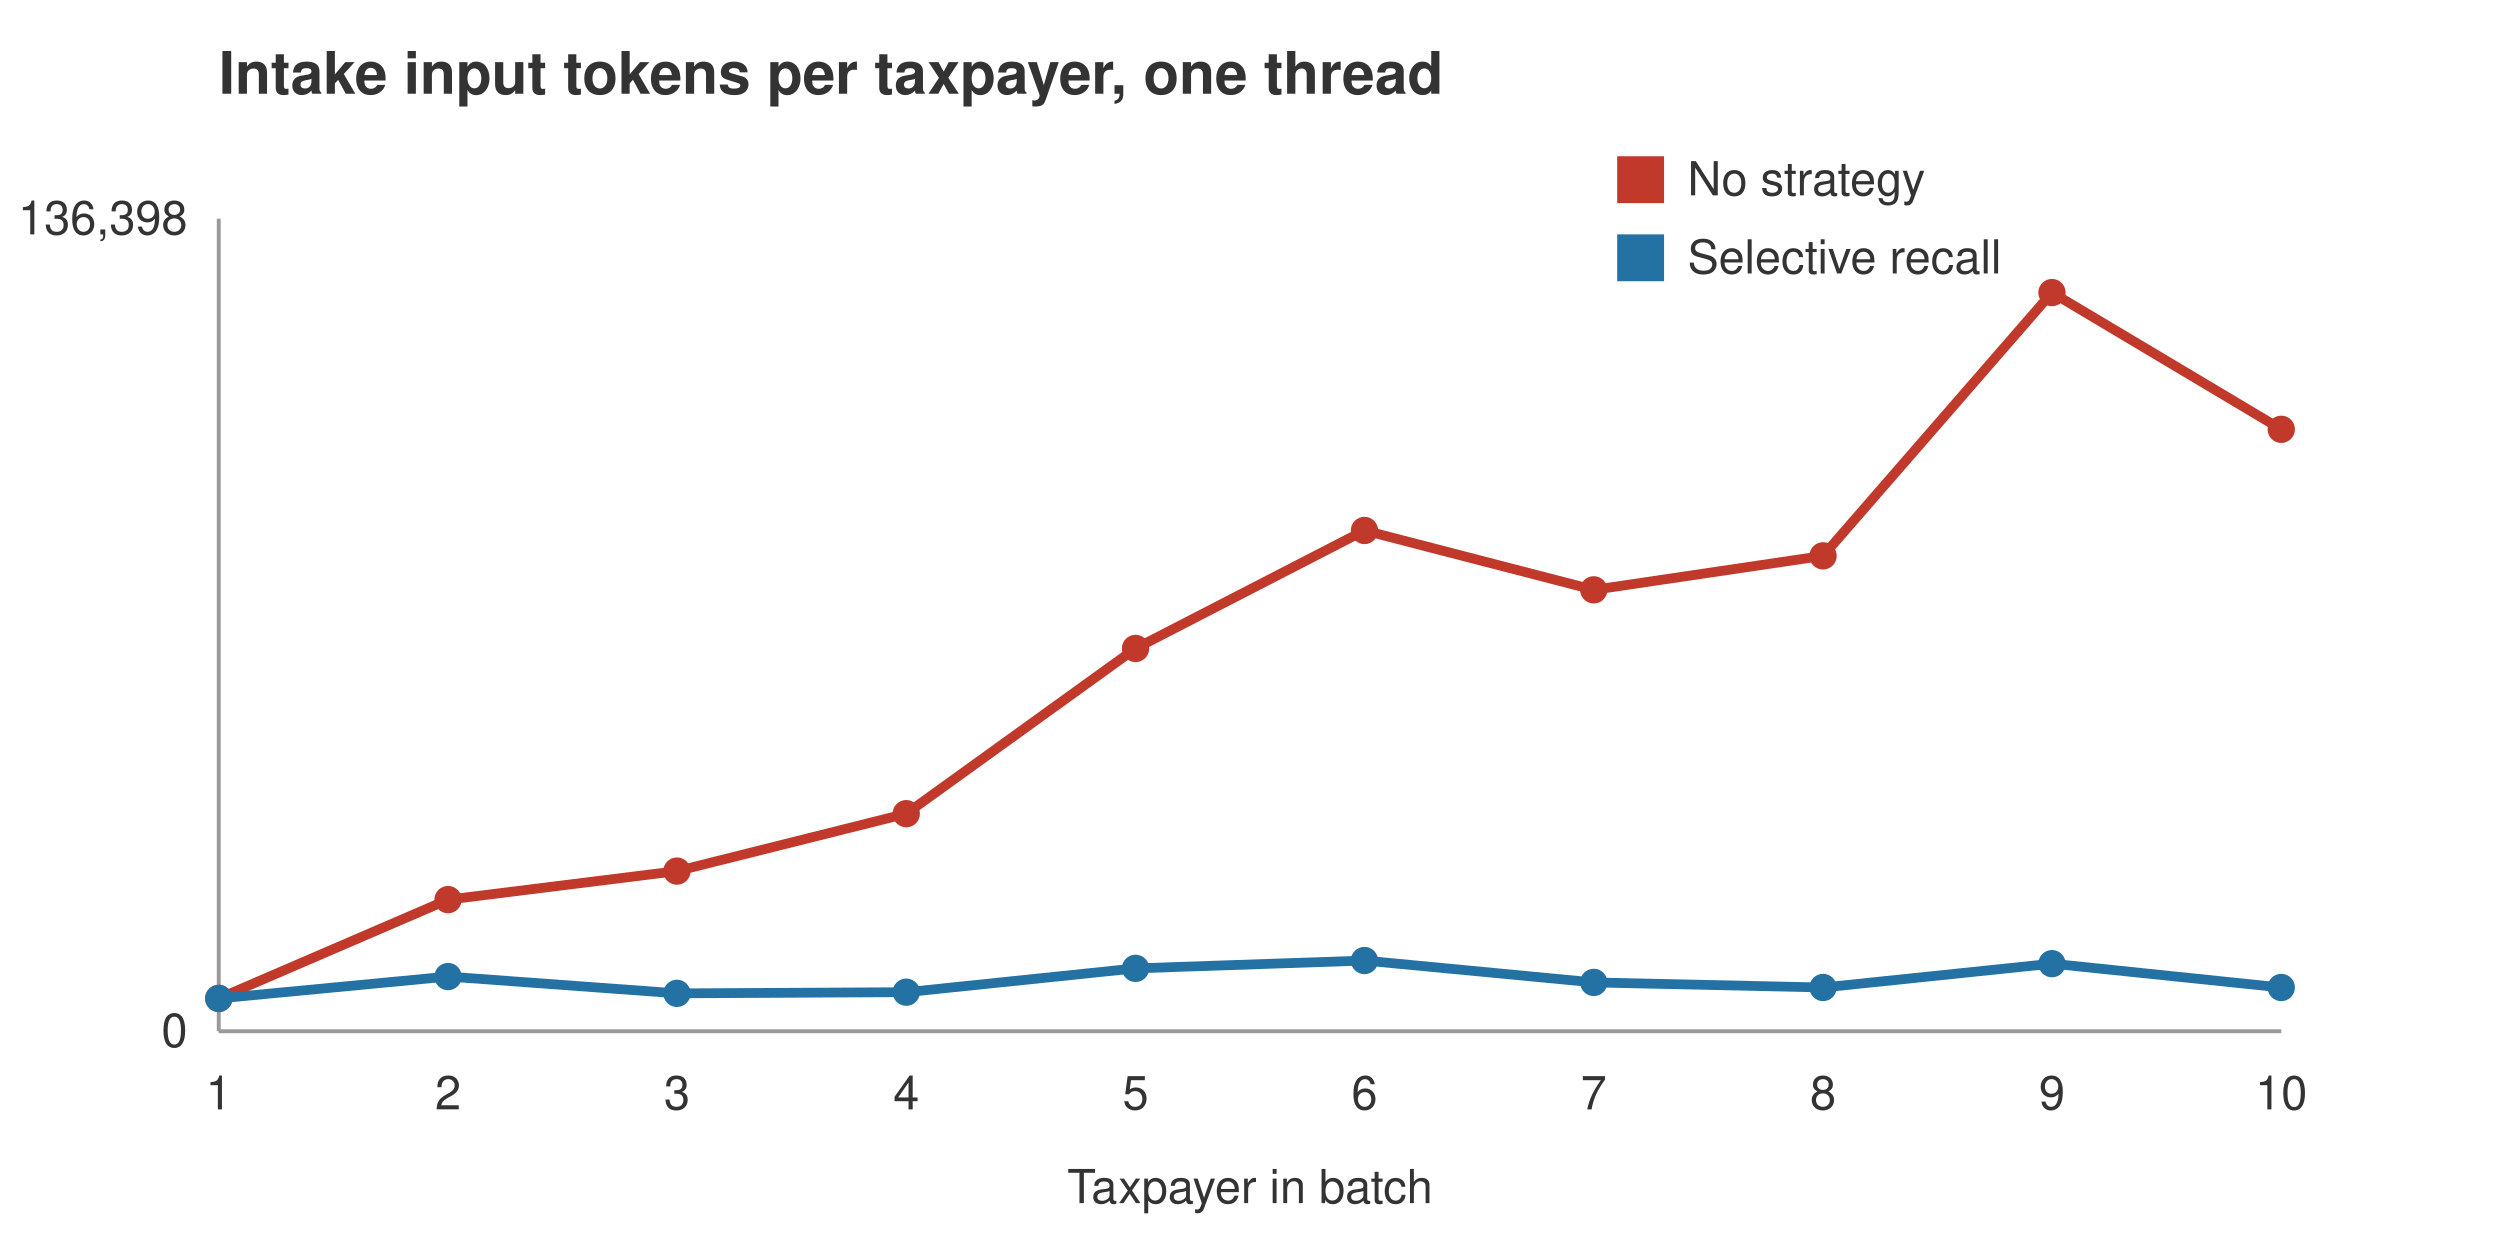
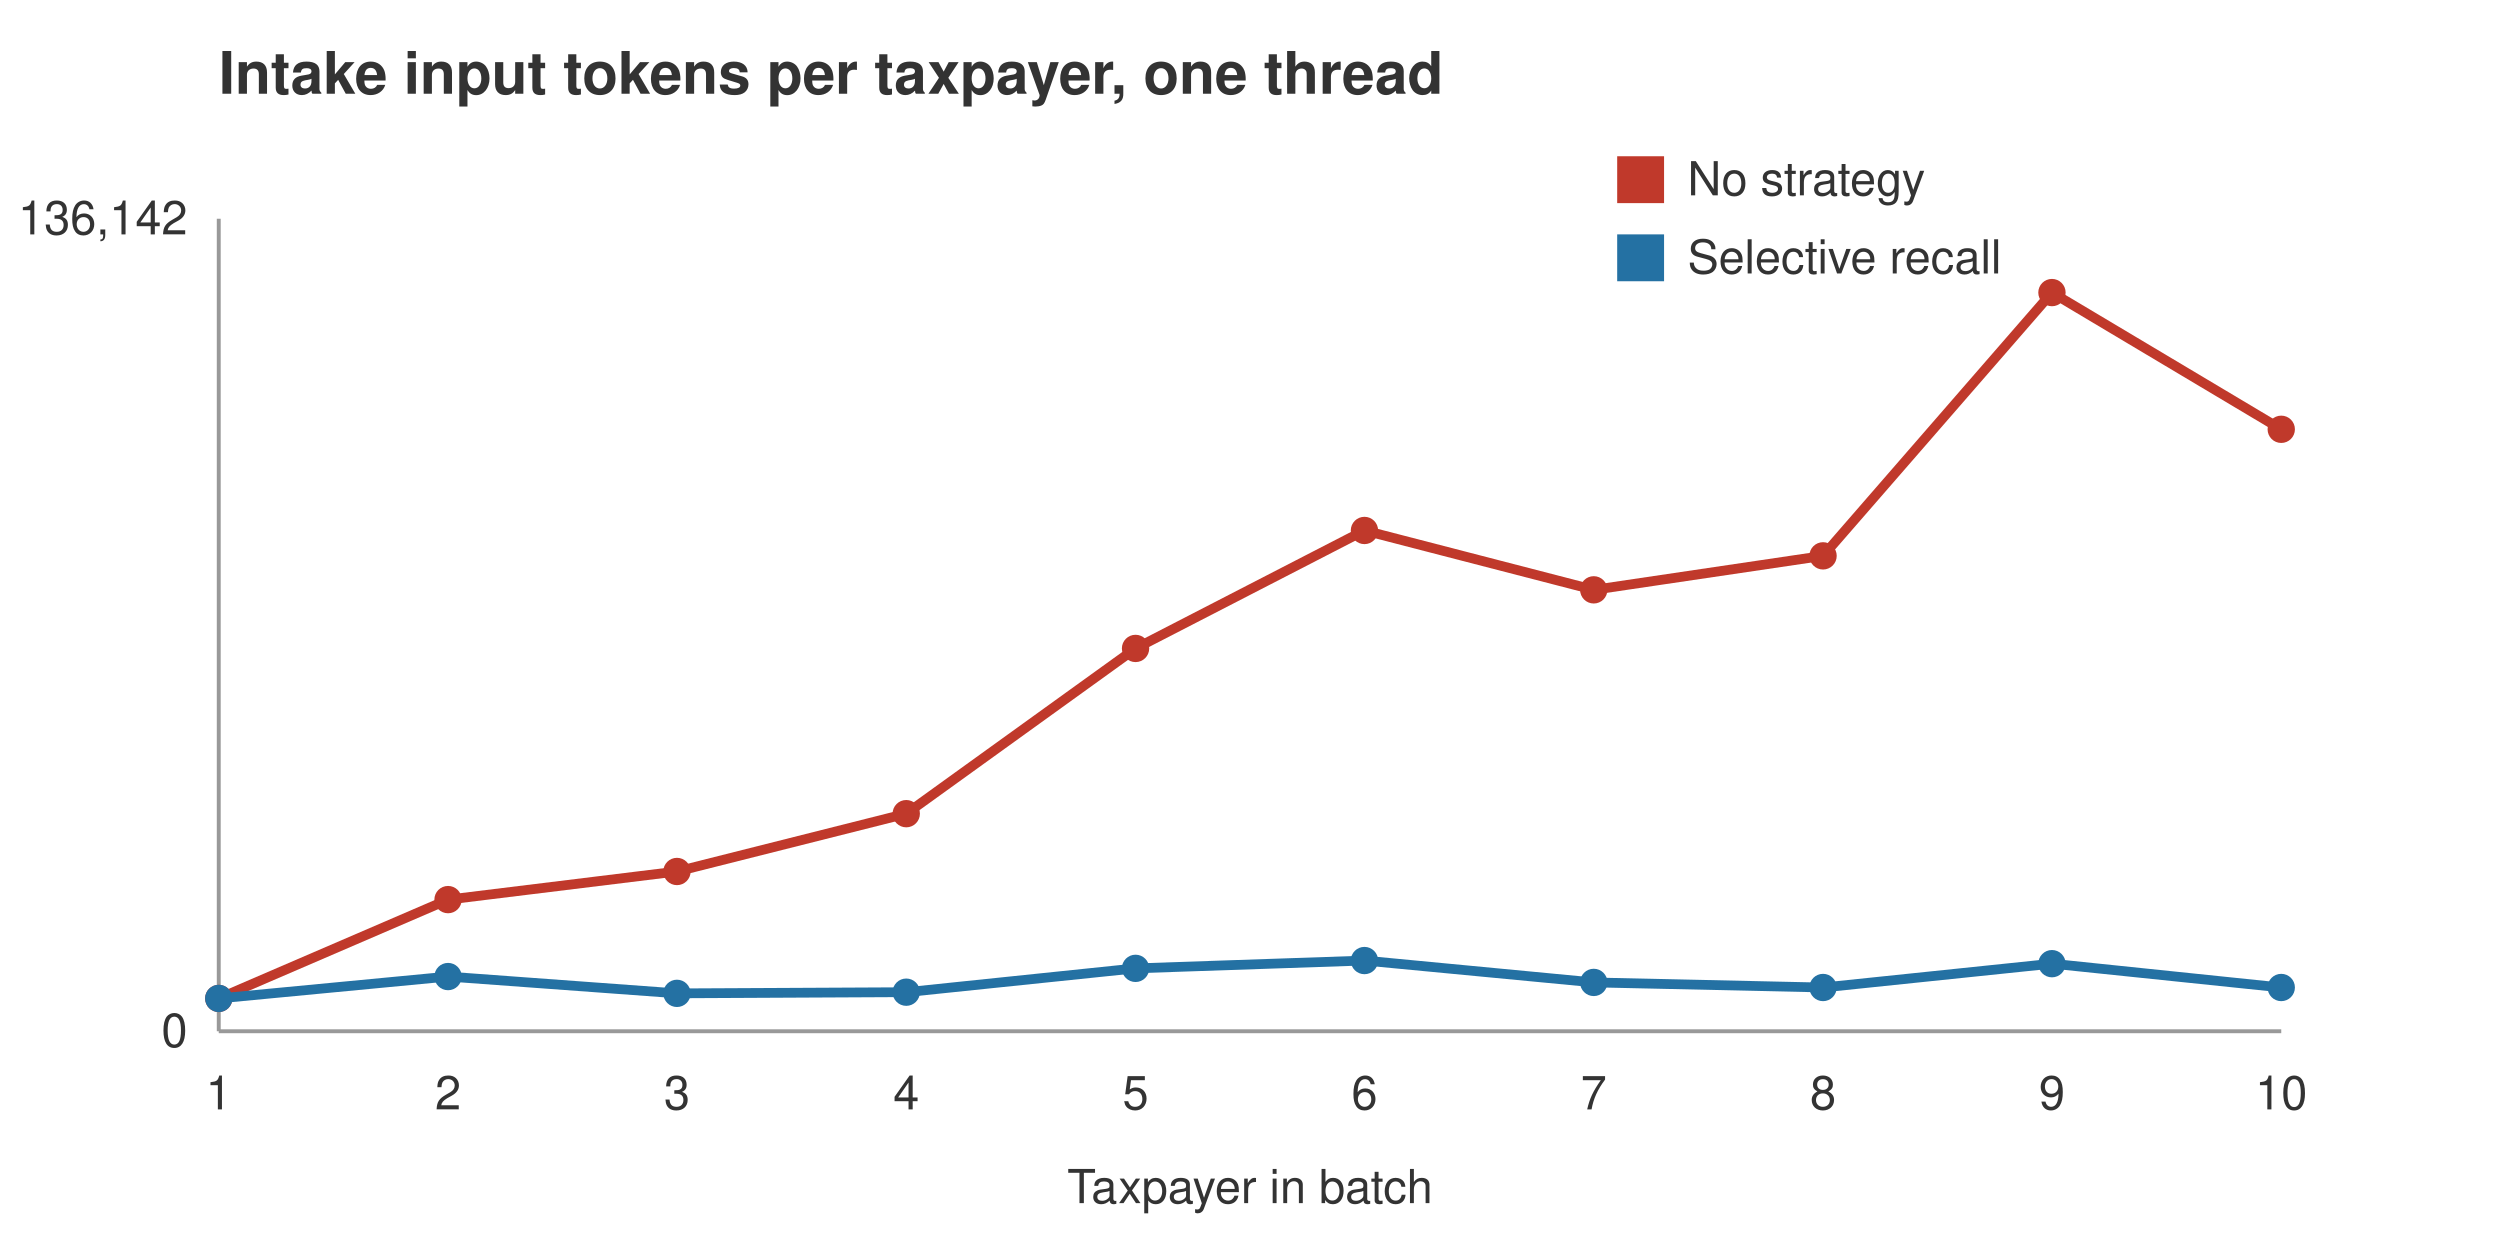
<svg xmlns="http://www.w3.org/2000/svg" viewBox="0 0 640 320" font-family="Helvetica, Arial, sans-serif" font-size="12" fill="#333">
  <rect width="640" height="320" fill="#fff" />
  <text x="56" y="24" font-size="15" font-weight="bold">Intake input tokens per taxpayer, one thread</text>
  <line x1="56" y1="264" x2="584" y2="264" stroke="#999" />
  <line x1="56" y1="56" x2="56" y2="264" stroke="#999" />
-   <text x="48" y="60" text-anchor="end">136,398</text>
+   <text x="48" y="60" text-anchor="end">136,142</text>
  <text x="48" y="268" text-anchor="end">0</text>
  <text x="56.0" y="284" text-anchor="middle">1</text>
  <text x="114.7" y="284" text-anchor="middle">2</text>
  <text x="173.3" y="284" text-anchor="middle">3</text>
  <text x="232.0" y="284" text-anchor="middle">4</text>
  <text x="290.7" y="284" text-anchor="middle">5</text>
  <text x="349.3" y="284" text-anchor="middle">6</text>
  <text x="408.0" y="284" text-anchor="middle">7</text>
  <text x="466.7" y="284" text-anchor="middle">8</text>
  <text x="525.3" y="284" text-anchor="middle">9</text>
  <text x="584.0" y="284" text-anchor="middle">10</text>
  <text x="320.0" y="308" text-anchor="middle">Taxpayer in batch</text>
-   <polyline points="56.0,255.6 114.7,230.3 173.3,223.0 232.0,208.3 290.7,166.0 349.3,135.8 408.0,151.0 466.7,142.3 525.3,74.9 584.0,109.9" fill="none" stroke="#c0392b" stroke-width="2.5" />
+   <polyline points="56.0,255.6 114.7,230.3 173.3,223.1 232.0,208.3 290.7,166.0 349.3,135.8 408.0,151.0 466.7,142.3 525.3,74.9 584.0,109.9" fill="none" stroke="#c0392b" stroke-width="2.5" />
  <circle cx="56.0" cy="255.6" r="3.5" fill="#c0392b" />
  <circle cx="114.7" cy="230.3" r="3.5" fill="#c0392b" />
-   <circle cx="173.3" cy="223.0" r="3.5" fill="#c0392b" />
+   <circle cx="173.3" cy="223.1" r="3.5" fill="#c0392b" />
  <circle cx="232.0" cy="208.3" r="3.5" fill="#c0392b" />
  <circle cx="290.7" cy="166.0" r="3.5" fill="#c0392b" />
  <circle cx="349.3" cy="135.8" r="3.5" fill="#c0392b" />
  <circle cx="408.0" cy="151.0" r="3.5" fill="#c0392b" />
  <circle cx="466.7" cy="142.3" r="3.5" fill="#c0392b" />
  <circle cx="525.3" cy="74.9" r="3.5" fill="#c0392b" />
  <circle cx="584.0" cy="109.9" r="3.5" fill="#c0392b" />
  <polyline points="56.0,255.6 114.7,250.0 173.3,254.3 232.0,254.0 290.7,247.9 349.3,245.9 408.0,251.5 466.7,252.8 525.3,246.7 584.0,252.8" fill="none" stroke="#2471a3" stroke-width="2.5" />
  <circle cx="56.0" cy="255.6" r="3.5" fill="#2471a3" />
  <circle cx="114.7" cy="250.0" r="3.5" fill="#2471a3" />
  <circle cx="173.3" cy="254.3" r="3.5" fill="#2471a3" />
  <circle cx="232.0" cy="254.0" r="3.5" fill="#2471a3" />
  <circle cx="290.7" cy="247.9" r="3.5" fill="#2471a3" />
  <circle cx="349.3" cy="245.9" r="3.5" fill="#2471a3" />
  <circle cx="408.0" cy="251.5" r="3.5" fill="#2471a3" />
  <circle cx="466.7" cy="252.8" r="3.5" fill="#2471a3" />
  <circle cx="525.3" cy="246.7" r="3.5" fill="#2471a3" />
  <circle cx="584.0" cy="252.8" r="3.5" fill="#2471a3" />
  <rect x="414" y="40" width="12" height="12" fill="#c0392b" />
  <text x="432" y="50">No strategy</text>
  <rect x="414" y="60" width="12" height="12" fill="#2471a3" />
  <text x="432" y="70">Selective recall</text>
</svg>
